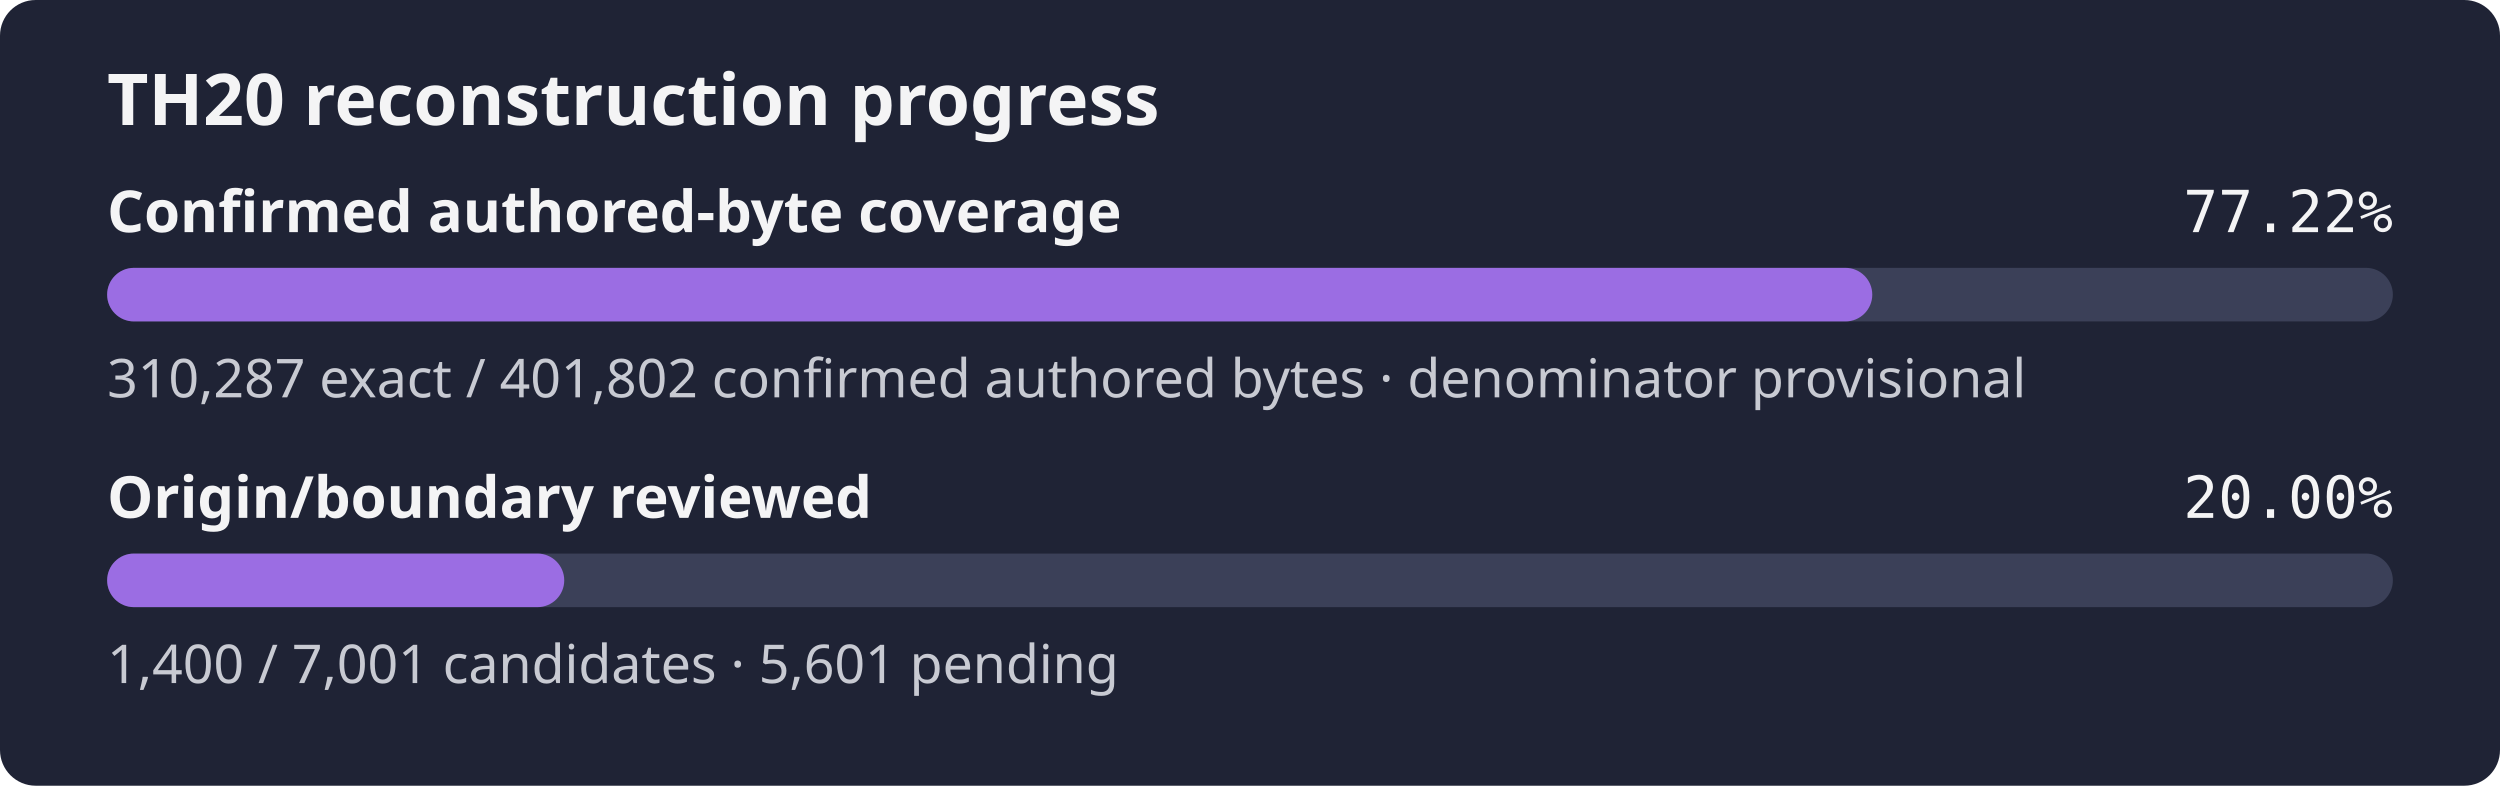
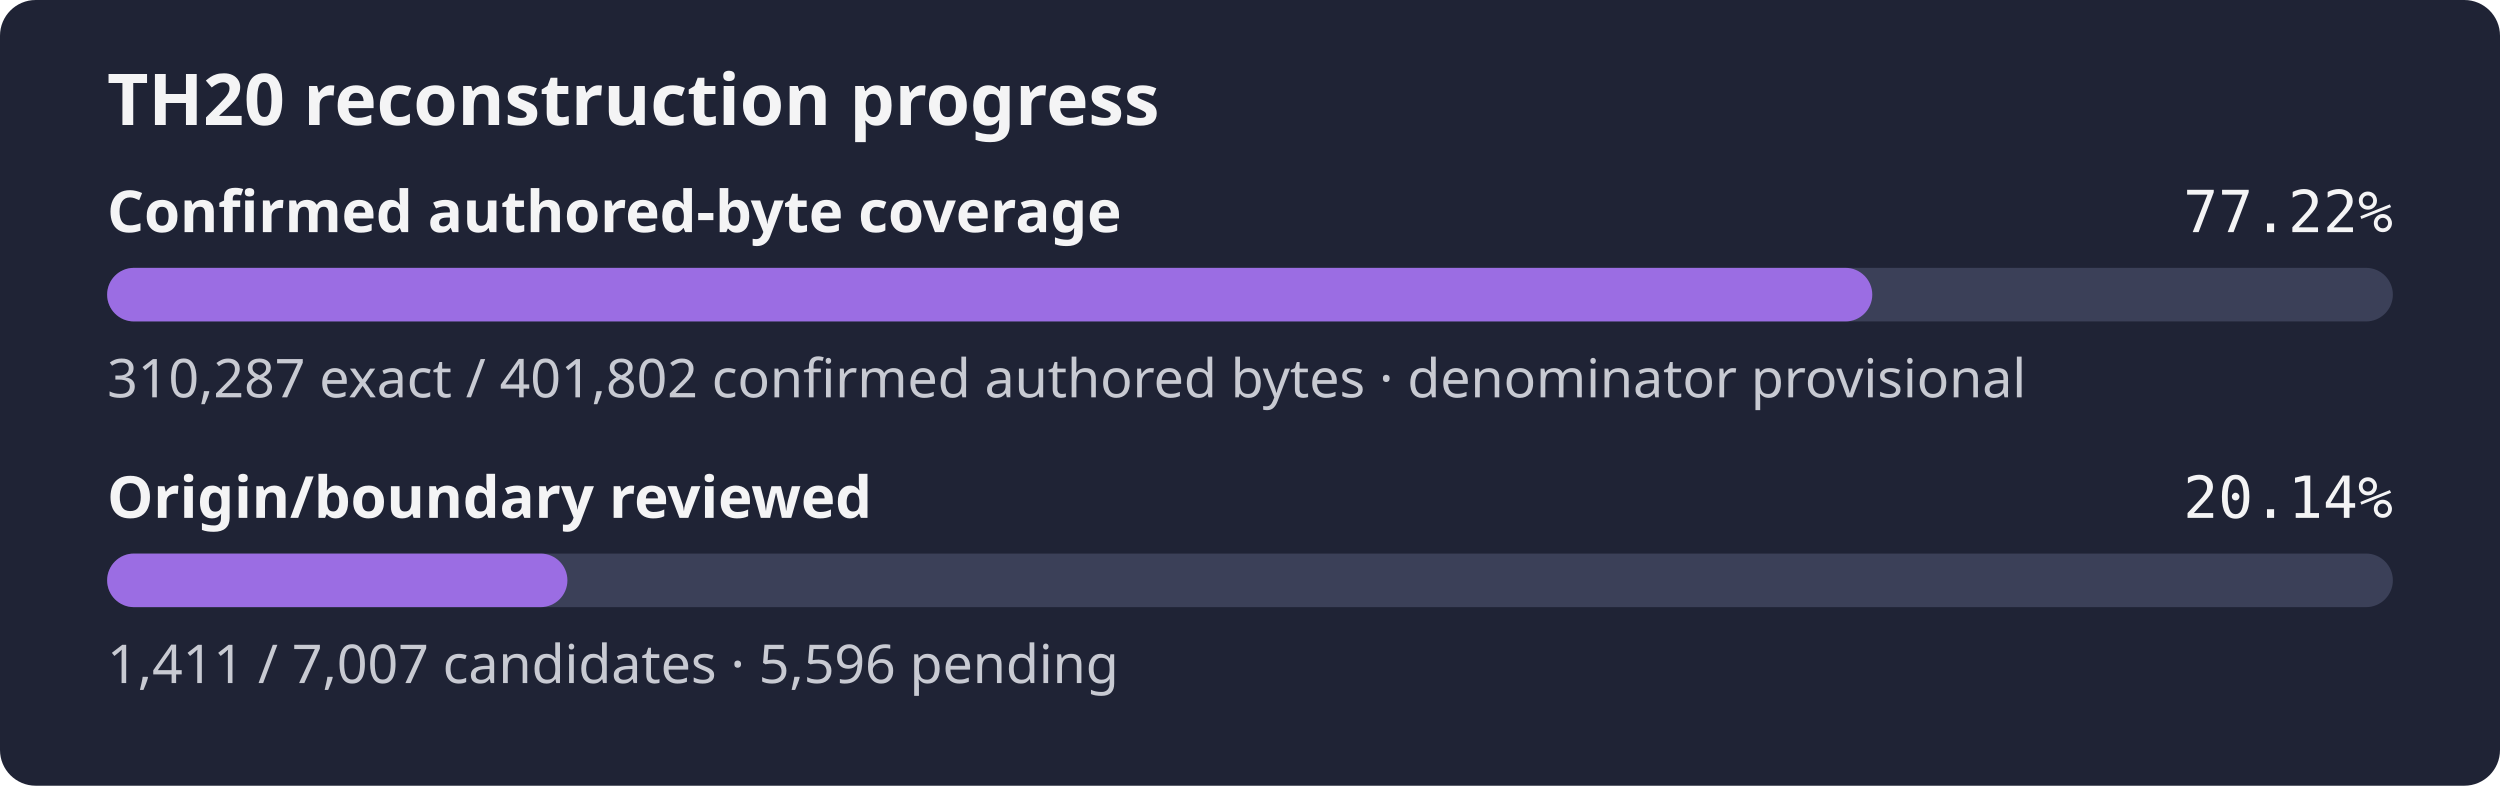
- <svg xmlns="http://www.w3.org/2000/svg" width="560" height="176" role="img" aria-label="TH20 reconstruction progress: 77.22% of the confirmed authored-byte set is exact, origin review 20.00%">
+ <svg xmlns="http://www.w3.org/2000/svg" width="560" height="176" role="img" aria-label="TH20 reconstruction progress: 77.22% of the confirmed authored-byte set is exact, origin review 20.14%">
  <rect width="560" height="176" rx="8" fill="#1f2335" />
  <text x="24" y="28" fill="#f4f4f5" font-family="sans-serif" font-size="16" font-weight="600">TH20 reconstruction progress</text>
  <text x="24" y="52" fill="#f4f4f5" font-family="sans-serif" font-size="13" font-weight="600">Confirmed authored-byte coverage</text>
  <text x="536" y="52" fill="#f4f4f5" text-anchor="end" font-family="monospace" font-size="13">77.22%</text>
  <rect x="24" y="60" width="512" height="12" rx="6" fill="#3b4058" />
  <rect x="24" y="60" width="395.39" height="12" rx="6" fill="#9b6de3" />
  <text x="24" y="89" fill="#c8cad2" font-family="sans-serif" font-size="12">310,287 exact / 401,802 confirmed authored bytes · denominator provisional</text>
  <text x="24" y="116" fill="#f4f4f5" font-family="sans-serif" font-size="13" font-weight="600">Origin/boundary reviewed</text>
-   <text x="536" y="116" fill="#f4f4f5" text-anchor="end" font-family="monospace" font-size="13">20.00%</text>
+   <text x="536" y="116" fill="#f4f4f5" text-anchor="end" font-family="monospace" font-size="13">20.14%</text>
  <rect x="24" y="124" width="512" height="12" rx="6" fill="#3b4058" />
-   <rect x="24" y="124" width="102.39" height="12" rx="6" fill="#9b6de3" />
-   <text x="24" y="153" fill="#c8cad2" font-family="sans-serif" font-size="12">1,400 / 7,001 candidates · 5,601 pending</text>
+   <rect x="24" y="124" width="103.10" height="12" rx="6" fill="#9b6de3" />
+   <text x="24" y="153" fill="#c8cad2" font-family="sans-serif" font-size="12">1,411 / 7,007 candidates · 5,596 pending</text>
</svg>
